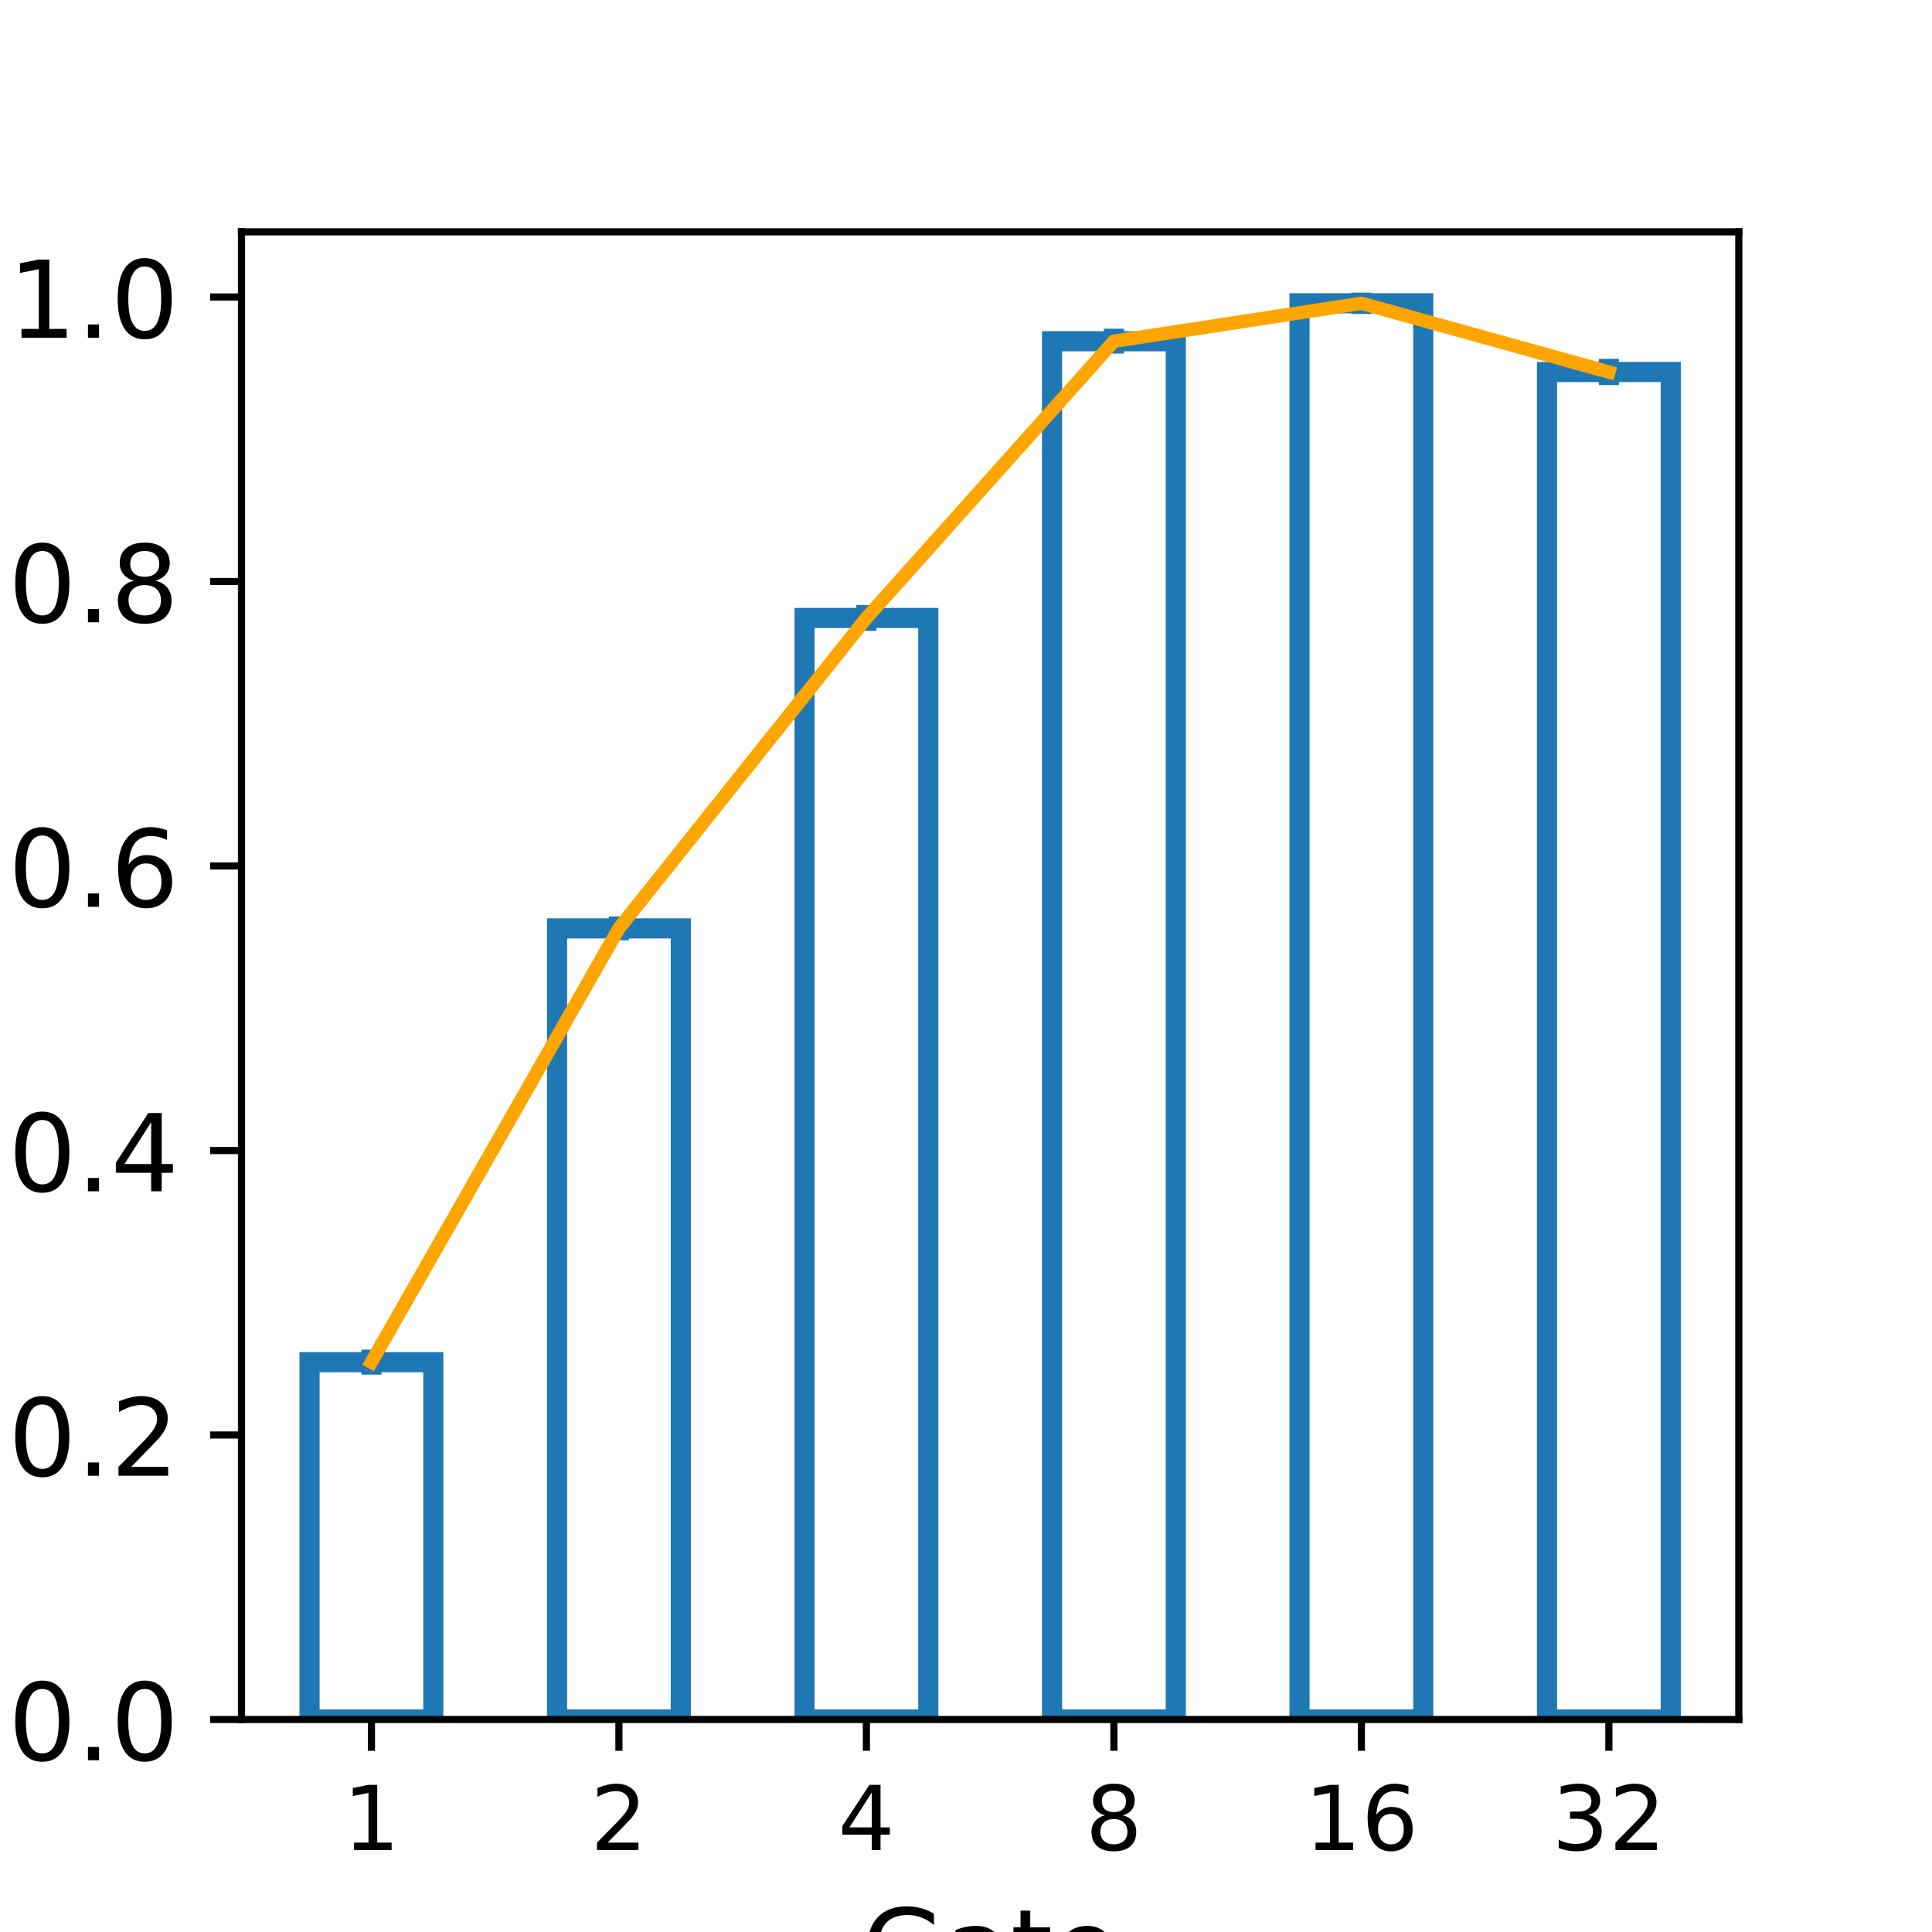
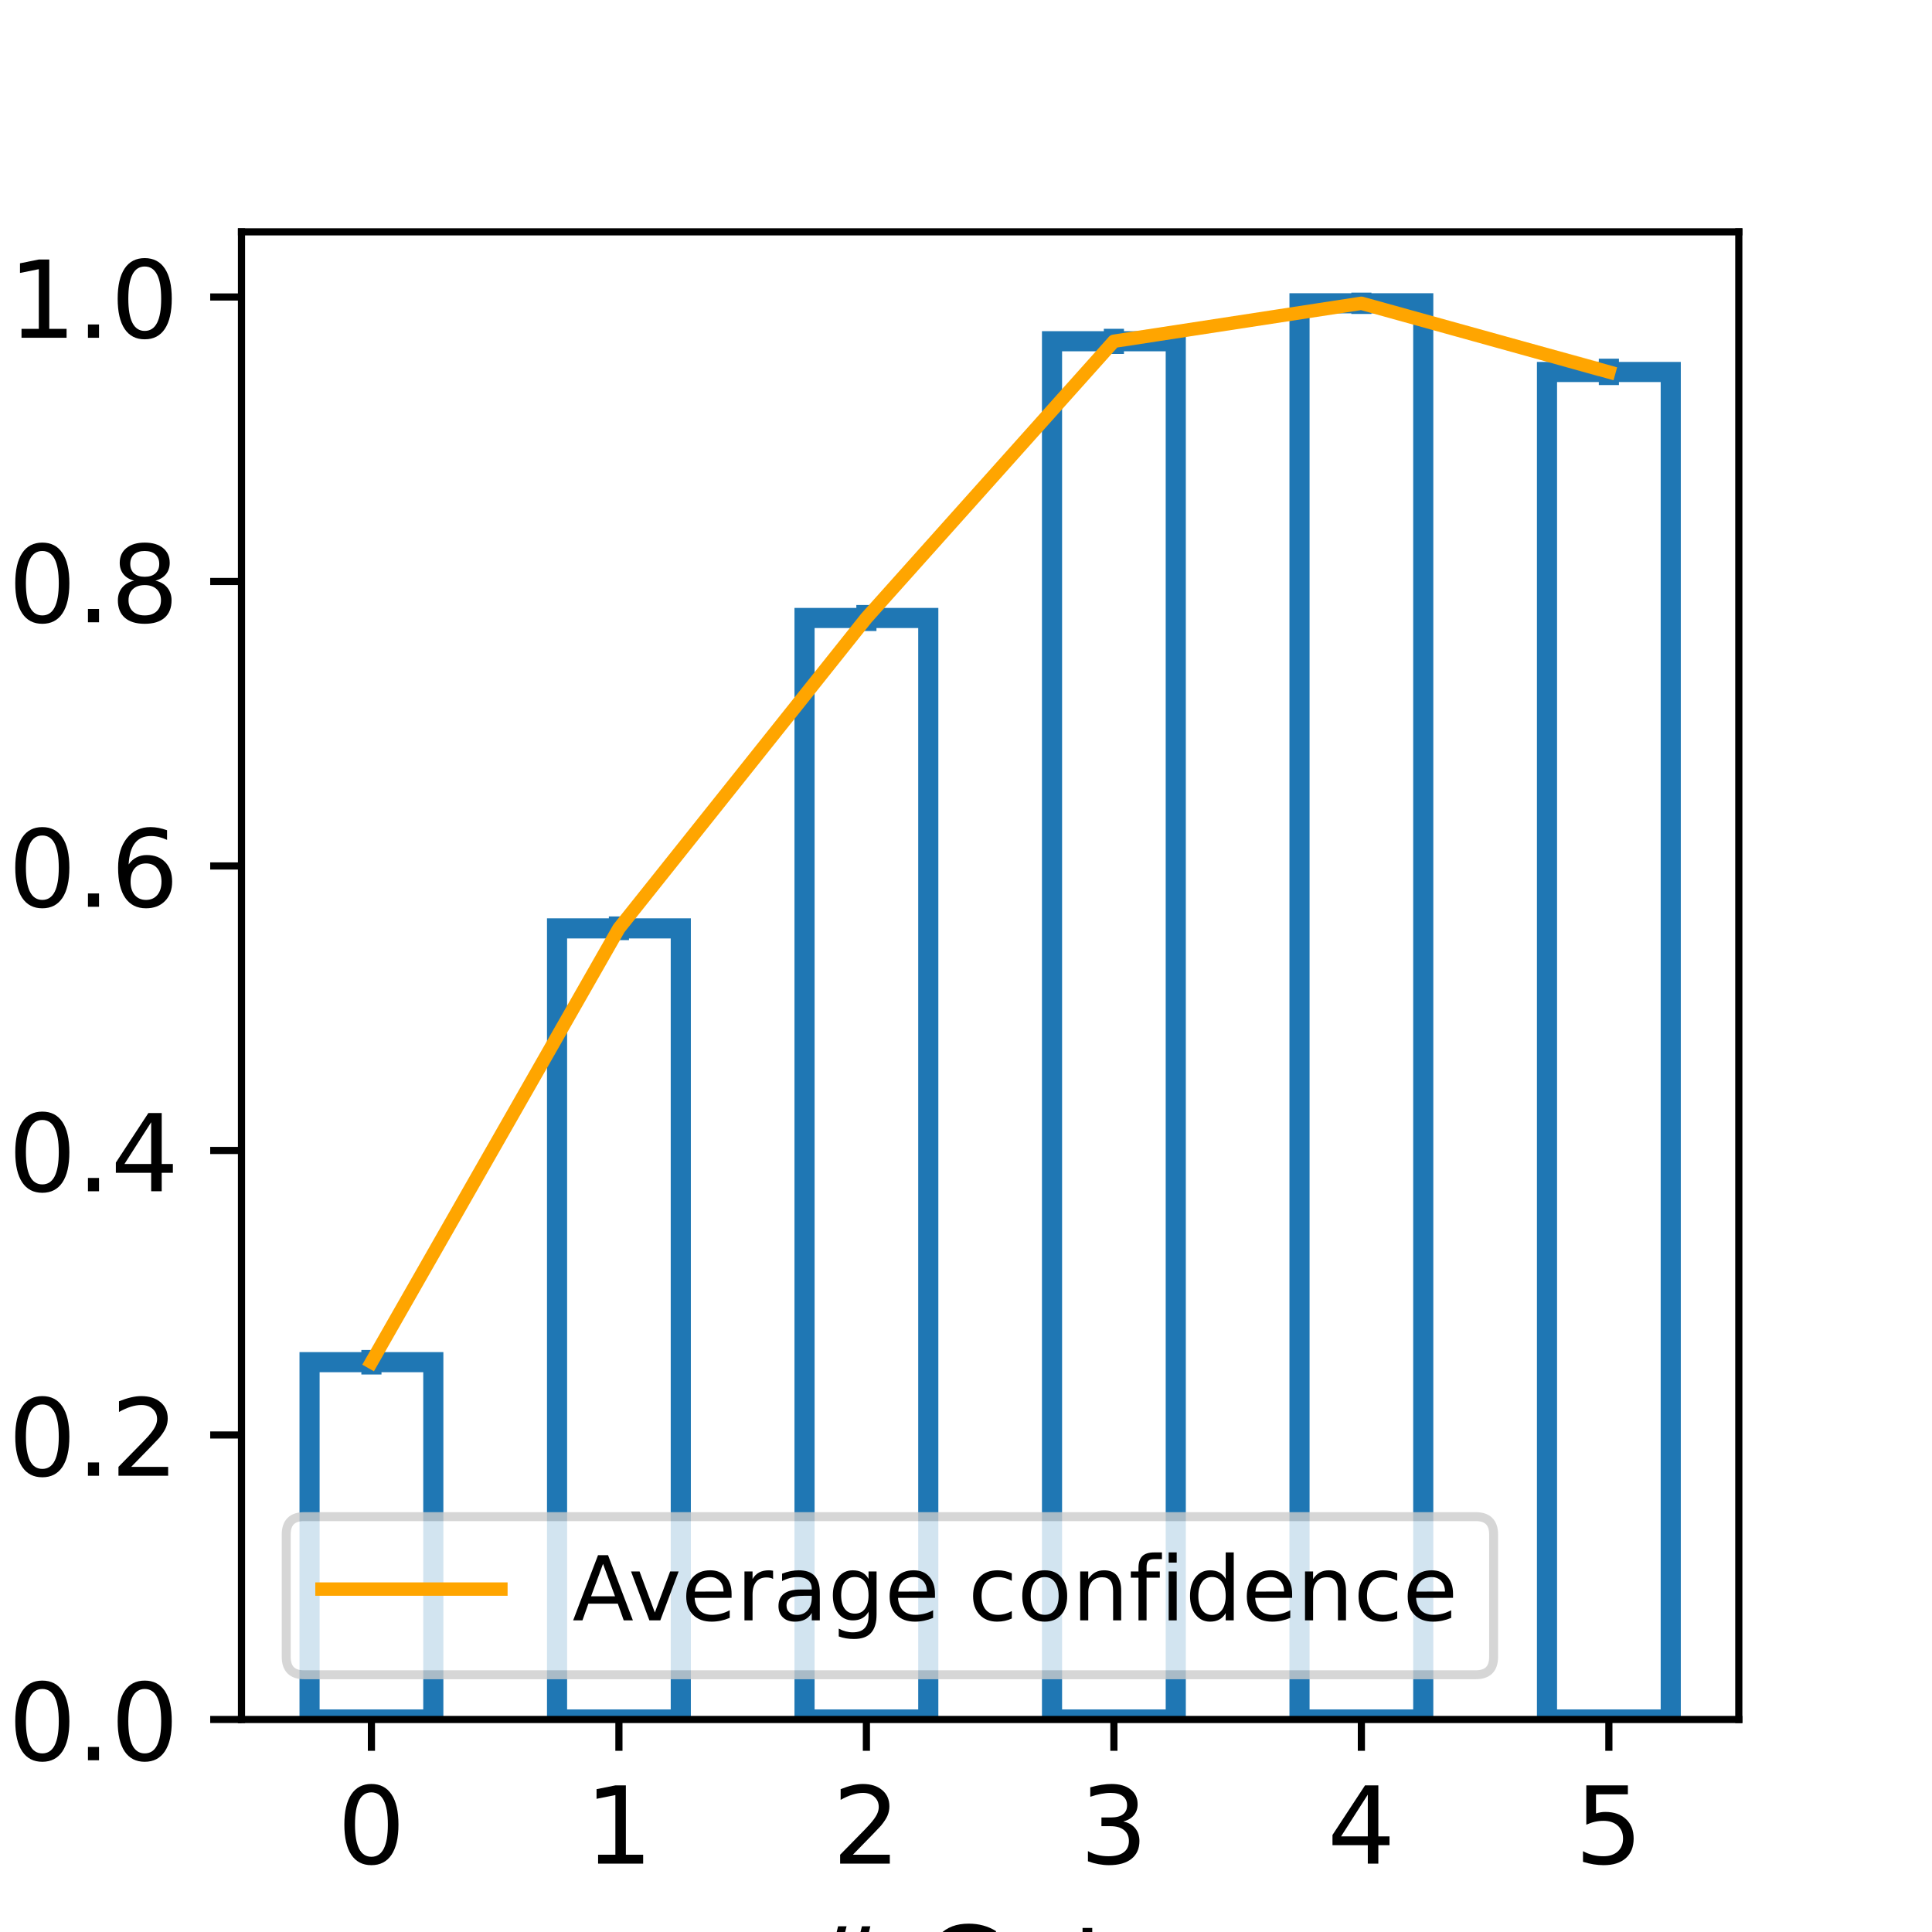
<svg xmlns="http://www.w3.org/2000/svg" xmlns:xlink="http://www.w3.org/1999/xlink" width="216pt" height="216pt" viewBox="0 0 216 216" version="1.1">
  <defs>
    <style type="text/css">*{stroke-linejoin: round; stroke-linecap: butt}</style>
  </defs>
  <g id="figure_1">
    <g id="patch_1">
      <path d="M 0 216  L 216 216  L 216 0  L 0 0  z " style="fill: #ffffff" />
    </g>
    <g id="axes_1">
      <g id="patch_2">
        <path d="M 27 192.24  L 194.4 192.24  L 194.4 25.92  L 27 25.92  z " style="fill: #ffffff" />
      </g>
      <g id="patch_3">
-         <path d="M 34.609 192.24  L 48.444 192.24  L 48.444 152.291  L 34.609 152.291  L 34.609 192.24  z " clip-path="url(#pa1ee50c503)" style="fill: none; stroke: #1f77b4; stroke-width: 2.25; stroke-linejoin: miter" />
+         <path d="M 34.609 192.24  L 48.444 192.24  L 48.444 152.291  L 34.609 152.291  L 34.609 192.24  z " clip-path="url(#pe22e5271e8)" style="fill: none; stroke: #1f77b4; stroke-width: 2.25; stroke-linejoin: miter" />
      </g>
      <g id="patch_4">
-         <path d="M 62.279 192.24  L 76.113 192.24  L 76.113 103.795  L 62.279 103.795  L 62.279 192.24  z " clip-path="url(#pa1ee50c503)" style="fill: none; stroke: #1f77b4; stroke-width: 2.25; stroke-linejoin: miter" />
+         <path d="M 62.279 192.24  L 76.113 192.24  L 76.113 103.795  L 62.279 103.795  L 62.279 192.24  z " clip-path="url(#pe22e5271e8)" style="fill: none; stroke: #1f77b4; stroke-width: 2.25; stroke-linejoin: miter" />
      </g>
      <g id="patch_5">
-         <path d="M 89.948 192.24  L 103.783 192.24  L 103.783 69.092  L 89.948 69.092  L 89.948 192.24  z " clip-path="url(#pa1ee50c503)" style="fill: none; stroke: #1f77b4; stroke-width: 2.25; stroke-linejoin: miter" />
+         <path d="M 89.948 192.24  L 103.783 192.24  L 103.783 69.091  L 89.948 69.091  L 89.948 192.24  z " clip-path="url(#pe22e5271e8)" style="fill: none; stroke: #1f77b4; stroke-width: 2.25; stroke-linejoin: miter" />
      </g>
      <g id="patch_6">
-         <path d="M 117.617 192.24  L 131.452 192.24  L 131.452 38.152  L 117.617 38.152  L 117.617 192.24  z " clip-path="url(#pa1ee50c503)" style="fill: none; stroke: #1f77b4; stroke-width: 2.25; stroke-linejoin: miter" />
+         <path d="M 117.617 192.24  L 131.452 192.24  L 131.452 38.151  L 117.617 38.151  L 117.617 192.24  z " clip-path="url(#pe22e5271e8)" style="fill: none; stroke: #1f77b4; stroke-width: 2.25; stroke-linejoin: miter" />
      </g>
      <g id="patch_7">
-         <path d="M 145.287 192.24  L 159.121 192.24  L 159.121 33.909  L 145.287 33.909  L 145.287 192.24  z " clip-path="url(#pa1ee50c503)" style="fill: none; stroke: #1f77b4; stroke-width: 2.25; stroke-linejoin: miter" />
+         <path d="M 145.287 192.24  L 159.121 192.24  L 159.121 33.908  L 145.287 33.908  L 145.287 192.24  z " clip-path="url(#pe22e5271e8)" style="fill: none; stroke: #1f77b4; stroke-width: 2.25; stroke-linejoin: miter" />
      </g>
      <g id="patch_8">
-         <path d="M 172.956 192.24  L 186.791 192.24  L 186.791 41.59  L 172.956 41.59  L 172.956 192.24  z " clip-path="url(#pa1ee50c503)" style="fill: none; stroke: #1f77b4; stroke-width: 2.25; stroke-linejoin: miter" />
+         <path d="M 172.956 192.24  L 186.791 192.24  L 186.791 41.589  L 172.956 41.589  L 172.956 192.24  z " clip-path="url(#pe22e5271e8)" style="fill: none; stroke: #1f77b4; stroke-width: 2.25; stroke-linejoin: miter" />
      </g>
      <g id="PolyCollection_1">
        <defs>
-           <path id="m1a50258323" d="M 41.526 -63.964  L 41.526 -63.434  L 69.196 -112.013  L 96.865 -146.595  L 124.535 -177.588  L 152.204 -182.023  L 179.874 -174.026  L 179.874 -174.712  L 179.874 -174.712  L 152.204 -182.155  L 124.535 -178.115  L 96.865 -147.239  L 69.196 -112.422  L 41.526 -63.964  z " style="stroke: #ffa500; stroke-opacity: 0.2" />
+           <path id="m80a1a5c97e" d="M 41.526 -63.977  L 41.526 -63.473  L 69.196 -112  L 96.865 -146.598  L 124.535 -177.554  L 152.204 -182.017  L 179.874 -174.094  L 179.874 -174.747  L 179.874 -174.747  L 152.204 -182.16  L 124.535 -178.116  L 96.865 -147.219  L 69.196 -112.411  L 41.526 -63.977  z " style="stroke: #ffa500; stroke-opacity: 0.2" />
        </defs>
-         <g clip-path="url(#pa1ee50c503)">
-           <use xlink:href="#m1a50258323" x="0" y="216" style="fill: #ffa500; fill-opacity: 0.2; stroke: #ffa500; stroke-opacity: 0.2" />
+         <g clip-path="url(#pe22e5271e8)">
+           <use xlink:href="#m80a1a5c97e" x="0" y="216" style="fill: #ffa500; fill-opacity: 0.2; stroke: #ffa500; stroke-opacity: 0.2" />
        </g>
      </g>
      <g id="matplotlib.axis_1">
        <g id="xtick_1">
          <g id="line2d_1">
            <defs>
-               <path id="m641d80f99e" d="M 0 0  L 0 3.5  " style="stroke: #000000; stroke-width: 0.8" />
-             </defs>
-             <g>
-               <use xlink:href="#m641d80f99e" x="41.526" y="192.24" style="stroke: #000000; stroke-width: 0.8" />
+               <path id="ma25862f3e6" d="M 0 0  L 0 3.5  " style="stroke: #000000; stroke-width: 0.8" />
+             </defs>
+             <g>
+               <use xlink:href="#ma25862f3e6" x="41.526" y="192.24" style="stroke: #000000; stroke-width: 0.8" />
            </g>
          </g>
          <g id="text_1">
-             <g transform="translate(38.3452 206.8384) scale(0.1 -0.1)">
-               <defs>
-                 <path id="DejaVuSans-31" d="M 794 531  L 1825 531  L 1825 4091  L 703 3866  L 703 4441  L 1819 4666  L 2450 4666  L 2450 531  L 3481 531  L 3481 0  L 794 0  L 794 531  z " transform="scale(0.015625)" />
-               </defs>
-               <use xlink:href="#DejaVuSans-31" />
+             <g transform="translate(37.70895 208.3581) scale(0.12 -0.12)">
+               <defs>
+                 <path id="DejaVuSans-30" d="M 2034 4250  Q 1547 4250 1301 3770  Q 1056 3291 1056 2328  Q 1056 1369 1301 889  Q 1547 409 2034 409  Q 2525 409 2770 889  Q 3016 1369 3016 2328  Q 3016 3291 2770 3770  Q 2525 4250 2034 4250  z M 2034 4750  Q 2819 4750 3233 4129  Q 3647 3509 3647 2328  Q 3647 1150 3233 529  Q 2819 -91 2034 -91  Q 1250 -91 836 529  Q 422 1150 422 2328  Q 422 3509 836 4129  Q 1250 4750 2034 4750  z " transform="scale(0.015625)" />
+               </defs>
+               <use xlink:href="#DejaVuSans-30" />
            </g>
          </g>
        </g>
        <g id="xtick_2">
          <g id="line2d_2">
            <g>
-               <use xlink:href="#m641d80f99e" x="69.196" y="192.24" style="stroke: #000000; stroke-width: 0.8" />
+               <use xlink:href="#ma25862f3e6" x="69.196" y="192.24" style="stroke: #000000; stroke-width: 0.8" />
            </g>
          </g>
          <g id="text_2">
-             <g transform="translate(66.01462 206.8384) scale(0.1 -0.1)">
-               <defs>
-                 <path id="DejaVuSans-32" d="M 1228 531  L 3431 531  L 3431 0  L 469 0  L 469 531  Q 828 903 1448 1529  Q 2069 2156 2228 2338  Q 2531 2678 2651 2914  Q 2772 3150 2772 3378  Q 2772 3750 2511 3984  Q 2250 4219 1831 4219  Q 1534 4219 1204 4116  Q 875 4013 500 3803  L 500 4441  Q 881 4594 1212 4672  Q 1544 4750 1819 4750  Q 2544 4750 2975 4387  Q 3406 4025 3406 3419  Q 3406 3131 3298 2873  Q 3191 2616 2906 2266  Q 2828 2175 2409 1742  Q 1991 1309 1228 531  z " transform="scale(0.015625)" />
-               </defs>
-               <use xlink:href="#DejaVuSans-32" />
+             <g transform="translate(65.37837 208.3581) scale(0.12 -0.12)">
+               <defs>
+                 <path id="DejaVuSans-31" d="M 794 531  L 1825 531  L 1825 4091  L 703 3866  L 703 4441  L 1819 4666  L 2450 4666  L 2450 531  L 3481 531  L 3481 0  L 794 0  L 794 531  z " transform="scale(0.015625)" />
+               </defs>
+               <use xlink:href="#DejaVuSans-31" />
            </g>
          </g>
        </g>
        <g id="xtick_3">
          <g id="line2d_3">
            <g>
-               <use xlink:href="#m641d80f99e" x="96.865" y="192.24" style="stroke: #000000; stroke-width: 0.8" />
+               <use xlink:href="#ma25862f3e6" x="96.865" y="192.24" style="stroke: #000000; stroke-width: 0.8" />
            </g>
          </g>
          <g id="text_3">
-             <g transform="translate(93.68404 206.8384) scale(0.1 -0.1)">
-               <defs>
-                 <path id="DejaVuSans-34" d="M 2419 4116  L 825 1625  L 2419 1625  L 2419 4116  z M 2253 4666  L 3047 4666  L 3047 1625  L 3713 1625  L 3713 1100  L 3047 1100  L 3047 0  L 2419 0  L 2419 1100  L 313 1100  L 313 1709  L 2253 4666  z " transform="scale(0.015625)" />
-               </defs>
-               <use xlink:href="#DejaVuSans-34" />
+             <g transform="translate(93.04779 208.3581) scale(0.12 -0.12)">
+               <defs>
+                 <path id="DejaVuSans-32" d="M 1228 531  L 3431 531  L 3431 0  L 469 0  L 469 531  Q 828 903 1448 1529  Q 2069 2156 2228 2338  Q 2531 2678 2651 2914  Q 2772 3150 2772 3378  Q 2772 3750 2511 3984  Q 2250 4219 1831 4219  Q 1534 4219 1204 4116  Q 875 4013 500 3803  L 500 4441  Q 881 4594 1212 4672  Q 1544 4750 1819 4750  Q 2544 4750 2975 4387  Q 3406 4025 3406 3419  Q 3406 3131 3298 2873  Q 3191 2616 2906 2266  Q 2828 2175 2409 1742  Q 1991 1309 1228 531  z " transform="scale(0.015625)" />
+               </defs>
+               <use xlink:href="#DejaVuSans-32" />
            </g>
          </g>
        </g>
        <g id="xtick_4">
          <g id="line2d_4">
            <g>
-               <use xlink:href="#m641d80f99e" x="124.535" y="192.24" style="stroke: #000000; stroke-width: 0.8" />
+               <use xlink:href="#ma25862f3e6" x="124.535" y="192.24" style="stroke: #000000; stroke-width: 0.8" />
            </g>
          </g>
          <g id="text_4">
-             <g transform="translate(121.3535 206.8384) scale(0.1 -0.1)">
-               <defs>
-                 <path id="DejaVuSans-38" d="M 2034 2216  Q 1584 2216 1326 1975  Q 1069 1734 1069 1313  Q 1069 891 1326 650  Q 1584 409 2034 409  Q 2484 409 2743 651  Q 3003 894 3003 1313  Q 3003 1734 2745 1975  Q 2488 2216 2034 2216  z M 1403 2484  Q 997 2584 770 2862  Q 544 3141 544 3541  Q 544 4100 942 4425  Q 1341 4750 2034 4750  Q 2731 4750 3128 4425  Q 3525 4100 3525 3541  Q 3525 3141 3298 2862  Q 3072 2584 2669 2484  Q 3125 2378 3379 2068  Q 3634 1759 3634 1313  Q 3634 634 3220 271  Q 2806 -91 2034 -91  Q 1263 -91 848 271  Q 434 634 434 1313  Q 434 1759 690 2068  Q 947 2378 1403 2484  z M 1172 3481  Q 1172 3119 1398 2916  Q 1625 2713 2034 2713  Q 2441 2713 2670 2916  Q 2900 3119 2900 3481  Q 2900 3844 2670 4047  Q 2441 4250 2034 4250  Q 1625 4250 1398 4047  Q 1172 3844 1172 3481  z " transform="scale(0.015625)" />
-               </defs>
-               <use xlink:href="#DejaVuSans-38" />
+             <g transform="translate(120.7172 208.3581) scale(0.12 -0.12)">
+               <defs>
+                 <path id="DejaVuSans-33" d="M 2597 2516  Q 3050 2419 3304 2112  Q 3559 1806 3559 1356  Q 3559 666 3084 287  Q 2609 -91 1734 -91  Q 1441 -91 1130 -33  Q 819 25 488 141  L 488 750  Q 750 597 1062 519  Q 1375 441 1716 441  Q 2309 441 2620 675  Q 2931 909 2931 1356  Q 2931 1769 2642 2001  Q 2353 2234 1838 2234  L 1294 2234  L 1294 2753  L 1863 2753  Q 2328 2753 2575 2939  Q 2822 3125 2822 3475  Q 2822 3834 2567 4026  Q 2313 4219 1838 4219  Q 1578 4219 1281 4162  Q 984 4106 628 3988  L 628 4550  Q 988 4650 1302 4700  Q 1616 4750 1894 4750  Q 2613 4750 3031 4423  Q 3450 4097 3450 3541  Q 3450 3153 3228 2886  Q 3006 2619 2597 2516  z " transform="scale(0.015625)" />
+               </defs>
+               <use xlink:href="#DejaVuSans-33" />
            </g>
          </g>
        </g>
        <g id="xtick_5">
          <g id="line2d_5">
            <g>
-               <use xlink:href="#m641d80f99e" x="152.204" y="192.24" style="stroke: #000000; stroke-width: 0.8" />
+               <use xlink:href="#ma25862f3e6" x="152.204" y="192.24" style="stroke: #000000; stroke-width: 0.8" />
            </g>
          </g>
          <g id="text_5">
-             <g transform="translate(145.8416 206.8384) scale(0.1 -0.1)">
-               <defs>
-                 <path id="DejaVuSans-36" d="M 2113 2584  Q 1688 2584 1439 2293  Q 1191 2003 1191 1497  Q 1191 994 1439 701  Q 1688 409 2113 409  Q 2538 409 2786 701  Q 3034 994 3034 1497  Q 3034 2003 2786 2293  Q 2538 2584 2113 2584  z M 3366 4563  L 3366 3988  Q 3128 4100 2886 4159  Q 2644 4219 2406 4219  Q 1781 4219 1451 3797  Q 1122 3375 1075 2522  Q 1259 2794 1537 2939  Q 1816 3084 2150 3084  Q 2853 3084 3261 2657  Q 3669 2231 3669 1497  Q 3669 778 3244 343  Q 2819 -91 2113 -91  Q 1303 -91 875 529  Q 447 1150 447 2328  Q 447 3434 972 4092  Q 1497 4750 2381 4750  Q 2619 4750 2861 4703  Q 3103 4656 3366 4563  z " transform="scale(0.015625)" />
-               </defs>
-               <use xlink:href="#DejaVuSans-31" />
-               <use xlink:href="#DejaVuSans-36" x="63.623" />
+             <g transform="translate(148.3866 208.3581) scale(0.12 -0.12)">
+               <defs>
+                 <path id="DejaVuSans-34" d="M 2419 4116  L 825 1625  L 2419 1625  L 2419 4116  z M 2253 4666  L 3047 4666  L 3047 1625  L 3713 1625  L 3713 1100  L 3047 1100  L 3047 0  L 2419 0  L 2419 1100  L 313 1100  L 313 1709  L 2253 4666  z " transform="scale(0.015625)" />
+               </defs>
+               <use xlink:href="#DejaVuSans-34" />
            </g>
          </g>
        </g>
        <g id="xtick_6">
          <g id="line2d_6">
            <g>
-               <use xlink:href="#m641d80f99e" x="179.874" y="192.24" style="stroke: #000000; stroke-width: 0.8" />
+               <use xlink:href="#ma25862f3e6" x="179.874" y="192.24" style="stroke: #000000; stroke-width: 0.8" />
            </g>
          </g>
          <g id="text_6">
-             <g transform="translate(173.5111 206.8384) scale(0.1 -0.1)">
-               <defs>
-                 <path id="DejaVuSans-33" d="M 2597 2516  Q 3050 2419 3304 2112  Q 3559 1806 3559 1356  Q 3559 666 3084 287  Q 2609 -91 1734 -91  Q 1441 -91 1130 -33  Q 819 25 488 141  L 488 750  Q 750 597 1062 519  Q 1375 441 1716 441  Q 2309 441 2620 675  Q 2931 909 2931 1356  Q 2931 1769 2642 2001  Q 2353 2234 1838 2234  L 1294 2234  L 1294 2753  L 1863 2753  Q 2328 2753 2575 2939  Q 2822 3125 2822 3475  Q 2822 3834 2567 4026  Q 2313 4219 1838 4219  Q 1578 4219 1281 4162  Q 984 4106 628 3988  L 628 4550  Q 988 4650 1302 4700  Q 1616 4750 1894 4750  Q 2613 4750 3031 4423  Q 3450 4097 3450 3541  Q 3450 3153 3228 2886  Q 3006 2619 2597 2516  z " transform="scale(0.015625)" />
-               </defs>
-               <use xlink:href="#DejaVuSans-33" />
-               <use xlink:href="#DejaVuSans-32" x="63.623" />
+             <g transform="translate(176.0561 208.3581) scale(0.12 -0.12)">
+               <defs>
+                 <path id="DejaVuSans-35" d="M 691 4666  L 3169 4666  L 3169 4134  L 1269 4134  L 1269 2991  Q 1406 3038 1543 3061  Q 1681 3084 1819 3084  Q 2600 3084 3056 2656  Q 3513 2228 3513 1497  Q 3513 744 3044 326  Q 2575 -91 1722 -91  Q 1428 -91 1123 -41  Q 819 9 494 109  L 494 744  Q 775 591 1075 516  Q 1375 441 1709 441  Q 2250 441 2565 725  Q 2881 1009 2881 1497  Q 2881 1984 2565 2268  Q 2250 2553 1709 2553  Q 1456 2553 1204 2497  Q 953 2441 691 2322  L 691 4666  z " transform="scale(0.015625)" />
+               </defs>
+               <use xlink:href="#DejaVuSans-35" />
            </g>
          </g>
        </g>
        <g id="text_7">
-           <g transform="translate(96.33 222.0362) scale(0.12 -0.12)">
-             <defs>
+           <g transform="translate(89.39531 223.9719) scale(0.12 -0.12)">
+             <defs>
+               <path id="DejaVuSans-23" d="M 3272 2816  L 2363 2816  L 2100 1772  L 3016 1772  L 3272 2816  z M 2803 4594  L 2478 3297  L 3391 3297  L 3719 4594  L 4219 4594  L 3897 3297  L 4872 3297  L 4872 2816  L 3775 2816  L 3519 1772  L 4513 1772  L 4513 1294  L 3397 1294  L 3072 0  L 2572 0  L 2894 1294  L 1978 1294  L 1656 0  L 1153 0  L 1478 1294  L 494 1294  L 494 1772  L 1594 1772  L 1856 2816  L 850 2816  L 850 3297  L 1978 3297  L 2297 4594  L 2803 4594  z " transform="scale(0.015625)" />
+               <path id="DejaVuSans-20" transform="scale(0.015625)" />
              <path id="DejaVuSans-47" d="M 3809 666  L 3809 1919  L 2778 1919  L 2778 2438  L 4434 2438  L 4434 434  Q 4069 175 3628 42  Q 3188 -91 2688 -91  Q 1594 -91 976 548  Q 359 1188 359 2328  Q 359 3472 976 4111  Q 1594 4750 2688 4750  Q 3144 4750 3555 4637  Q 3966 4525 4313 4306  L 4313 3634  Q 3963 3931 3569 4081  Q 3175 4231 2741 4231  Q 1884 4231 1454 3753  Q 1025 3275 1025 2328  Q 1025 1384 1454 906  Q 1884 428 2741 428  Q 3075 428 3337 486  Q 3600 544 3809 666  z " transform="scale(0.015625)" />
              <path id="DejaVuSans-61" d="M 2194 1759  Q 1497 1759 1228 1600  Q 959 1441 959 1056  Q 959 750 1161 570  Q 1363 391 1709 391  Q 2188 391 2477 730  Q 2766 1069 2766 1631  L 2766 1759  L 2194 1759  z M 3341 1997  L 3341 0  L 2766 0  L 2766 531  Q 2569 213 2275 61  Q 1981 -91 1556 -91  Q 1019 -91 701 211  Q 384 513 384 1019  Q 384 1609 779 1909  Q 1175 2209 1959 2209  L 2766 2209  L 2766 2266  Q 2766 2663 2505 2880  Q 2244 3097 1772 3097  Q 1472 3097 1187 3025  Q 903 2953 641 2809  L 641 3341  Q 956 3463 1253 3523  Q 1550 3584 1831 3584  Q 2591 3584 2966 3190  Q 3341 2797 3341 1997  z " transform="scale(0.015625)" />
              <path id="DejaVuSans-74" d="M 1172 4494  L 1172 3500  L 2356 3500  L 2356 3053  L 1172 3053  L 1172 1153  Q 1172 725 1289 603  Q 1406 481 1766 481  L 2356 481  L 2356 0  L 1766 0  Q 1100 0 847 248  Q 594 497 594 1153  L 594 3053  L 172 3053  L 172 3500  L 594 3500  L 594 4494  L 1172 4494  z " transform="scale(0.015625)" />
              <path id="DejaVuSans-65" d="M 3597 1894  L 3597 1613  L 953 1613  Q 991 1019 1311 708  Q 1631 397 2203 397  Q 2534 397 2845 478  Q 3156 559 3463 722  L 3463 178  Q 3153 47 2828 -22  Q 2503 -91 2169 -91  Q 1331 -91 842 396  Q 353 884 353 1716  Q 353 2575 817 3079  Q 1281 3584 2069 3584  Q 2775 3584 3186 3129  Q 3597 2675 3597 1894  z M 3022 2063  Q 3016 2534 2758 2815  Q 2500 3097 2075 3097  Q 1594 3097 1305 2825  Q 1016 2553 972 2059  L 3022 2063  z " transform="scale(0.015625)" />
            </defs>
-             <use xlink:href="#DejaVuSans-47" />
-             <use xlink:href="#DejaVuSans-61" x="77.49" />
-             <use xlink:href="#DejaVuSans-74" x="138.77" />
-             <use xlink:href="#DejaVuSans-65" x="177.979" />
+             <use xlink:href="#DejaVuSans-23" />
+             <use xlink:href="#DejaVuSans-20" x="83.789" />
+             <use xlink:href="#DejaVuSans-47" x="115.576" />
+             <use xlink:href="#DejaVuSans-61" x="193.066" />
+             <use xlink:href="#DejaVuSans-74" x="254.346" />
+             <use xlink:href="#DejaVuSans-65" x="293.555" />
          </g>
        </g>
      </g>
      <g id="matplotlib.axis_2">
        <g id="ytick_1">
          <g id="line2d_7">
            <defs>
-               <path id="me63f476cce" d="M 0 0  L -3.5 0  " style="stroke: #000000; stroke-width: 0.8" />
-             </defs>
-             <g>
-               <use xlink:href="#me63f476cce" x="27" y="192.24" style="stroke: #000000; stroke-width: 0.8" />
+               <path id="m175771079b" d="M 0 0  L -3.5 0  " style="stroke: #000000; stroke-width: 0.8" />
+             </defs>
+             <g>
+               <use xlink:href="#m175771079b" x="27" y="192.24" style="stroke: #000000; stroke-width: 0.8" />
            </g>
          </g>
          <g id="text_8">
            <g transform="translate(0.91625 196.7991) scale(0.12 -0.12)">
              <defs>
-                 <path id="DejaVuSans-30" d="M 2034 4250  Q 1547 4250 1301 3770  Q 1056 3291 1056 2328  Q 1056 1369 1301 889  Q 1547 409 2034 409  Q 2525 409 2770 889  Q 3016 1369 3016 2328  Q 3016 3291 2770 3770  Q 2525 4250 2034 4250  z M 2034 4750  Q 2819 4750 3233 4129  Q 3647 3509 3647 2328  Q 3647 1150 3233 529  Q 2819 -91 2034 -91  Q 1250 -91 836 529  Q 422 1150 422 2328  Q 422 3509 836 4129  Q 1250 4750 2034 4750  z " transform="scale(0.015625)" />
                <path id="DejaVuSans-2e" d="M 684 794  L 1344 794  L 1344 0  L 684 0  L 684 794  z " transform="scale(0.015625)" />
              </defs>
              <use xlink:href="#DejaVuSans-30" />
              <use xlink:href="#DejaVuSans-2e" x="63.623" />
              <use xlink:href="#DejaVuSans-30" x="95.41" />
            </g>
          </g>
        </g>
        <g id="ytick_2">
          <g id="line2d_8">
            <g>
-               <use xlink:href="#me63f476cce" x="27" y="160.433" style="stroke: #000000; stroke-width: 0.8" />
+               <use xlink:href="#m175771079b" x="27" y="160.433" style="stroke: #000000; stroke-width: 0.8" />
            </g>
          </g>
          <g id="text_9">
-             <g transform="translate(0.91625 164.9923) scale(0.12 -0.12)">
+             <g transform="translate(0.91625 164.9921) scale(0.12 -0.12)">
              <use xlink:href="#DejaVuSans-30" />
              <use xlink:href="#DejaVuSans-2e" x="63.623" />
              <use xlink:href="#DejaVuSans-32" x="95.41" />
            </g>
          </g>
        </g>
        <g id="ytick_3">
          <g id="line2d_9">
            <g>
-               <use xlink:href="#me63f476cce" x="27" y="128.627" style="stroke: #000000; stroke-width: 0.8" />
+               <use xlink:href="#m175771079b" x="27" y="128.626" style="stroke: #000000; stroke-width: 0.8" />
            </g>
          </g>
          <g id="text_10">
-             <g transform="translate(0.91625 133.1856) scale(0.12 -0.12)">
+             <g transform="translate(0.91625 133.1852) scale(0.12 -0.12)">
              <use xlink:href="#DejaVuSans-30" />
              <use xlink:href="#DejaVuSans-2e" x="63.623" />
              <use xlink:href="#DejaVuSans-34" x="95.41" />
            </g>
          </g>
        </g>
        <g id="ytick_4">
          <g id="line2d_10">
            <g>
-               <use xlink:href="#me63f476cce" x="27" y="96.82" style="stroke: #000000; stroke-width: 0.8" />
+               <use xlink:href="#m175771079b" x="27" y="96.819" style="stroke: #000000; stroke-width: 0.8" />
            </g>
          </g>
          <g id="text_11">
-             <g transform="translate(0.91625 101.3788) scale(0.12 -0.12)">
+             <g transform="translate(0.91625 101.3782) scale(0.12 -0.12)">
+               <defs>
+                 <path id="DejaVuSans-36" d="M 2113 2584  Q 1688 2584 1439 2293  Q 1191 2003 1191 1497  Q 1191 994 1439 701  Q 1688 409 2113 409  Q 2538 409 2786 701  Q 3034 994 3034 1497  Q 3034 2003 2786 2293  Q 2538 2584 2113 2584  z M 3366 4563  L 3366 3988  Q 3128 4100 2886 4159  Q 2644 4219 2406 4219  Q 1781 4219 1451 3797  Q 1122 3375 1075 2522  Q 1259 2794 1537 2939  Q 1816 3084 2150 3084  Q 2853 3084 3261 2657  Q 3669 2231 3669 1497  Q 3669 778 3244 343  Q 2819 -91 2113 -91  Q 1303 -91 875 529  Q 447 1150 447 2328  Q 447 3434 972 4092  Q 1497 4750 2381 4750  Q 2619 4750 2861 4703  Q 3103 4656 3366 4563  z " transform="scale(0.015625)" />
+               </defs>
              <use xlink:href="#DejaVuSans-30" />
              <use xlink:href="#DejaVuSans-2e" x="63.623" />
              <use xlink:href="#DejaVuSans-36" x="95.41" />
            </g>
          </g>
        </g>
        <g id="ytick_5">
          <g id="line2d_11">
            <g>
-               <use xlink:href="#me63f476cce" x="27" y="65.013" style="stroke: #000000; stroke-width: 0.8" />
+               <use xlink:href="#m175771079b" x="27" y="65.012" style="stroke: #000000; stroke-width: 0.8" />
            </g>
          </g>
          <g id="text_12">
-             <g transform="translate(0.91625 69.57209) scale(0.12 -0.12)">
+             <g transform="translate(0.91625 69.57126) scale(0.12 -0.12)">
+               <defs>
+                 <path id="DejaVuSans-38" d="M 2034 2216  Q 1584 2216 1326 1975  Q 1069 1734 1069 1313  Q 1069 891 1326 650  Q 1584 409 2034 409  Q 2484 409 2743 651  Q 3003 894 3003 1313  Q 3003 1734 2745 1975  Q 2488 2216 2034 2216  z M 1403 2484  Q 997 2584 770 2862  Q 544 3141 544 3541  Q 544 4100 942 4425  Q 1341 4750 2034 4750  Q 2731 4750 3128 4425  Q 3525 4100 3525 3541  Q 3525 3141 3298 2862  Q 3072 2584 2669 2484  Q 3125 2378 3379 2068  Q 3634 1759 3634 1313  Q 3634 634 3220 271  Q 2806 -91 2034 -91  Q 1263 -91 848 271  Q 434 634 434 1313  Q 434 1759 690 2068  Q 947 2378 1403 2484  z M 1172 3481  Q 1172 3119 1398 2916  Q 1625 2713 2034 2713  Q 2441 2713 2670 2916  Q 2900 3119 2900 3481  Q 2900 3844 2670 4047  Q 2441 4250 2034 4250  Q 1625 4250 1398 4047  Q 1172 3844 1172 3481  z " transform="scale(0.015625)" />
+               </defs>
              <use xlink:href="#DejaVuSans-30" />
              <use xlink:href="#DejaVuSans-2e" x="63.623" />
              <use xlink:href="#DejaVuSans-38" x="95.41" />
            </g>
          </g>
        </g>
        <g id="ytick_6">
          <g id="line2d_12">
            <g>
-               <use xlink:href="#me63f476cce" x="27" y="33.206" style="stroke: #000000; stroke-width: 0.8" />
+               <use xlink:href="#m175771079b" x="27" y="33.205" style="stroke: #000000; stroke-width: 0.8" />
            </g>
          </g>
          <g id="text_13">
-             <g transform="translate(0.91625 37.76535) scale(0.12 -0.12)">
+             <g transform="translate(0.91625 37.7643) scale(0.12 -0.12)">
              <use xlink:href="#DejaVuSans-31" />
              <use xlink:href="#DejaVuSans-2e" x="63.623" />
              <use xlink:href="#DejaVuSans-30" x="95.41" />
            </g>
          </g>
        </g>
        <g id="text_14">
          <g transform="translate(-5.579375 142.8169) rotate(-90) scale(0.12 -0.12)">
            <defs>
              <path id="DejaVuSans-43" d="M 4122 4306  L 4122 3641  Q 3803 3938 3442 4084  Q 3081 4231 2675 4231  Q 1875 4231 1450 3742  Q 1025 3253 1025 2328  Q 1025 1406 1450 917  Q 1875 428 2675 428  Q 3081 428 3442 575  Q 3803 722 4122 1019  L 4122 359  Q 3791 134 3420 21  Q 3050 -91 2638 -91  Q 1578 -91 968 557  Q 359 1206 359 2328  Q 359 3453 968 4101  Q 1578 4750 2638 4750  Q 3056 4750 3426 4639  Q 3797 4528 4122 4306  z " transform="scale(0.015625)" />
              <path id="DejaVuSans-6f" d="M 1959 3097  Q 1497 3097 1228 2736  Q 959 2375 959 1747  Q 959 1119 1226 758  Q 1494 397 1959 397  Q 2419 397 2687 759  Q 2956 1122 2956 1747  Q 2956 2369 2687 2733  Q 2419 3097 1959 3097  z M 1959 3584  Q 2709 3584 3137 3096  Q 3566 2609 3566 1747  Q 3566 888 3137 398  Q 2709 -91 1959 -91  Q 1206 -91 779 398  Q 353 888 353 1747  Q 353 2609 779 3096  Q 1206 3584 1959 3584  z " transform="scale(0.015625)" />
              <path id="DejaVuSans-6e" d="M 3513 2113  L 3513 0  L 2938 0  L 2938 2094  Q 2938 2591 2744 2837  Q 2550 3084 2163 3084  Q 1697 3084 1428 2787  Q 1159 2491 1159 1978  L 1159 0  L 581 0  L 581 3500  L 1159 3500  L 1159 2956  Q 1366 3272 1645 3428  Q 1925 3584 2291 3584  Q 2894 3584 3203 3211  Q 3513 2838 3513 2113  z " transform="scale(0.015625)" />
              <path id="DejaVuSans-66" d="M 2375 4863  L 2375 4384  L 1825 4384  Q 1516 4384 1395 4259  Q 1275 4134 1275 3809  L 1275 3500  L 2222 3500  L 2222 3053  L 1275 3053  L 1275 0  L 697 0  L 697 3053  L 147 3053  L 147 3500  L 697 3500  L 697 3744  Q 697 4328 969 4595  Q 1241 4863 1831 4863  L 2375 4863  z " transform="scale(0.015625)" />
              <path id="DejaVuSans-69" d="M 603 3500  L 1178 3500  L 1178 0  L 603 0  L 603 3500  z M 603 4863  L 1178 4863  L 1178 4134  L 603 4134  L 603 4863  z " transform="scale(0.015625)" />
              <path id="DejaVuSans-64" d="M 2906 2969  L 2906 4863  L 3481 4863  L 3481 0  L 2906 0  L 2906 525  Q 2725 213 2448 61  Q 2172 -91 1784 -91  Q 1150 -91 751 415  Q 353 922 353 1747  Q 353 2572 751 3078  Q 1150 3584 1784 3584  Q 2172 3584 2448 3432  Q 2725 3281 2906 2969  z M 947 1747  Q 947 1113 1208 752  Q 1469 391 1925 391  Q 2381 391 2643 752  Q 2906 1113 2906 1747  Q 2906 2381 2643 2742  Q 2381 3103 1925 3103  Q 1469 3103 1208 2742  Q 947 2381 947 1747  z " transform="scale(0.015625)" />
              <path id="DejaVuSans-63" d="M 3122 3366  L 3122 2828  Q 2878 2963 2633 3030  Q 2388 3097 2138 3097  Q 1578 3097 1268 2742  Q 959 2388 959 1747  Q 959 1106 1268 751  Q 1578 397 2138 397  Q 2388 397 2633 464  Q 2878 531 3122 666  L 3122 134  Q 2881 22 2623 -34  Q 2366 -91 2075 -91  Q 1284 -91 818 406  Q 353 903 353 1747  Q 353 2603 823 3093  Q 1294 3584 2113 3584  Q 2378 3584 2631 3529  Q 2884 3475 3122 3366  z " transform="scale(0.015625)" />
            </defs>
            <use xlink:href="#DejaVuSans-43" />
            <use xlink:href="#DejaVuSans-6f" x="69.824" />
            <use xlink:href="#DejaVuSans-6e" x="131.006" />
            <use xlink:href="#DejaVuSans-66" x="194.385" />
            <use xlink:href="#DejaVuSans-69" x="229.59" />
            <use xlink:href="#DejaVuSans-64" x="257.373" />
            <use xlink:href="#DejaVuSans-65" x="320.85" />
            <use xlink:href="#DejaVuSans-6e" x="382.373" />
            <use xlink:href="#DejaVuSans-63" x="445.752" />
            <use xlink:href="#DejaVuSans-65" x="500.732" />
          </g>
        </g>
      </g>
      <g id="line2d_13">
-         <path d="M 41.526 152.557  L 41.526 152.018  " clip-path="url(#pa1ee50c503)" style="fill: none; stroke: #1f77b4; stroke-width: 2.25; stroke-linecap: square" />
+         <path d="M 41.526 152.544  L 41.526 152.053  " clip-path="url(#pe22e5271e8)" style="fill: none; stroke: #1f77b4; stroke-width: 2.25; stroke-linecap: square" />
      </g>
      <g id="line2d_14">
-         <path d="M 69.196 104.002  L 69.196 103.582  " clip-path="url(#pa1ee50c503)" style="fill: none; stroke: #1f77b4; stroke-width: 2.25; stroke-linecap: square" />
+         <path d="M 69.196 103.984  L 69.196 103.584  " clip-path="url(#pe22e5271e8)" style="fill: none; stroke: #1f77b4; stroke-width: 2.25; stroke-linecap: square" />
      </g>
      <g id="line2d_15">
-         <path d="M 96.865 69.409  L 96.865 68.775  " clip-path="url(#pa1ee50c503)" style="fill: none; stroke: #1f77b4; stroke-width: 2.25; stroke-linecap: square" />
+         <path d="M 96.865 69.422  L 96.865 68.767  " clip-path="url(#pe22e5271e8)" style="fill: none; stroke: #1f77b4; stroke-width: 2.25; stroke-linecap: square" />
      </g>
      <g id="line2d_16">
-         <path d="M 124.535 38.408  L 124.535 37.876  " clip-path="url(#pa1ee50c503)" style="fill: none; stroke: #1f77b4; stroke-width: 2.25; stroke-linecap: square" />
+         <path d="M 124.535 38.445  L 124.535 37.884  " clip-path="url(#pe22e5271e8)" style="fill: none; stroke: #1f77b4; stroke-width: 2.25; stroke-linecap: square" />
      </g>
      <g id="line2d_17">
-         <path d="M 152.204 33.979  L 152.204 33.84  " clip-path="url(#pa1ee50c503)" style="fill: none; stroke: #1f77b4; stroke-width: 2.25; stroke-linecap: square" />
+         <path d="M 152.204 33.975  L 152.204 33.841  " clip-path="url(#pe22e5271e8)" style="fill: none; stroke: #1f77b4; stroke-width: 2.25; stroke-linecap: square" />
      </g>
      <g id="line2d_18">
-         <path d="M 179.874 41.928  L 179.874 41.246  " clip-path="url(#pa1ee50c503)" style="fill: none; stroke: #1f77b4; stroke-width: 2.25; stroke-linecap: square" />
+         <path d="M 179.874 41.923  L 179.874 41.226  " clip-path="url(#pe22e5271e8)" style="fill: none; stroke: #1f77b4; stroke-width: 2.25; stroke-linecap: square" />
      </g>
      <g id="line2d_19">
-         <path d="M 41.526 152.291  L 69.196 103.795  L 96.865 69.092  L 124.535 38.152  L 152.204 33.909  L 179.874 41.59  " clip-path="url(#pa1ee50c503)" style="fill: none; stroke: #ffa500; stroke-width: 1.5; stroke-linecap: square" />
+         <path d="M 41.526 152.291  L 69.196 103.795  L 96.865 69.091  L 124.535 38.151  L 152.204 33.908  L 179.874 41.589  " clip-path="url(#pe22e5271e8)" style="fill: none; stroke: #ffa500; stroke-width: 1.5; stroke-linecap: square" />
      </g>
      <g id="patch_9">
        <path d="M 27 192.24  L 27 25.92  " style="fill: none; stroke: #000000; stroke-width: 0.8; stroke-linejoin: miter; stroke-linecap: square" />
      </g>
      <g id="patch_10">
        <path d="M 194.4 192.24  L 194.4 25.92  " style="fill: none; stroke: #000000; stroke-width: 0.8; stroke-linejoin: miter; stroke-linecap: square" />
      </g>
      <g id="patch_11">
        <path d="M 27 192.24  L 194.4 192.24  " style="fill: none; stroke: #000000; stroke-width: 0.8; stroke-linejoin: miter; stroke-linecap: square" />
      </g>
      <g id="patch_12">
        <path d="M 27 25.92  L 194.4 25.92  " style="fill: none; stroke: #000000; stroke-width: 0.8; stroke-linejoin: miter; stroke-linecap: square" />
+       </g>
+       <g id="legend_1">
+         <g id="patch_13">
+           <path d="M 34 187.24  L 164.988 187.24  Q 166.988 187.24 166.988 185.24  L 166.988 171.562  Q 166.988 169.562 164.988 169.562  L 34 169.562  Q 32 169.562 32 171.562  L 32 185.24  Q 32 187.24 34 187.24  z " style="fill: #ffffff; opacity: 0.8; stroke: #cccccc; stroke-linejoin: miter" />
+         </g>
+         <g id="line2d_20">
+           <path d="M 36 177.66  L 46 177.66  L 56 177.66  " style="fill: none; stroke: #ffa500; stroke-width: 1.5; stroke-linecap: square" />
+         </g>
+         <g id="text_15">
+           <g transform="translate(64 181.1603) scale(0.1 -0.1)">
+             <defs>
+               <path id="DejaVuSans-41" d="M 2188 4044  L 1331 1722  L 3047 1722  L 2188 4044  z M 1831 4666  L 2547 4666  L 4325 0  L 3669 0  L 3244 1197  L 1141 1197  L 716 0  L 50 0  L 1831 4666  z " transform="scale(0.015625)" />
+               <path id="DejaVuSans-76" d="M 191 3500  L 800 3500  L 1894 563  L 2988 3500  L 3597 3500  L 2284 0  L 1503 0  L 191 3500  z " transform="scale(0.015625)" />
+               <path id="DejaVuSans-72" d="M 2631 2963  Q 2534 3019 2420 3045  Q 2306 3072 2169 3072  Q 1681 3072 1420 2755  Q 1159 2438 1159 1844  L 1159 0  L 581 0  L 581 3500  L 1159 3500  L 1159 2956  Q 1341 3275 1631 3429  Q 1922 3584 2338 3584  Q 2397 3584 2469 3576  Q 2541 3569 2628 3553  L 2631 2963  z " transform="scale(0.015625)" />
+               <path id="DejaVuSans-67" d="M 2906 1791  Q 2906 2416 2648 2759  Q 2391 3103 1925 3103  Q 1463 3103 1205 2759  Q 947 2416 947 1791  Q 947 1169 1205 825  Q 1463 481 1925 481  Q 2391 481 2648 825  Q 2906 1169 2906 1791  z M 3481 434  Q 3481 -459 3084 -895  Q 2688 -1331 1869 -1331  Q 1566 -1331 1297 -1286  Q 1028 -1241 775 -1147  L 775 -588  Q 1028 -725 1275 -790  Q 1522 -856 1778 -856  Q 2344 -856 2625 -561  Q 2906 -266 2906 331  L 2906 616  Q 2728 306 2450 153  Q 2172 0 1784 0  Q 1141 0 747 490  Q 353 981 353 1791  Q 353 2603 747 3093  Q 1141 3584 1784 3584  Q 2172 3584 2450 3431  Q 2728 3278 2906 2969  L 2906 3500  L 3481 3500  L 3481 434  z " transform="scale(0.015625)" />
+             </defs>
+             <use xlink:href="#DejaVuSans-41" />
+             <use xlink:href="#DejaVuSans-76" x="62.533" />
+             <use xlink:href="#DejaVuSans-65" x="121.713" />
+             <use xlink:href="#DejaVuSans-72" x="183.236" />
+             <use xlink:href="#DejaVuSans-61" x="224.35" />
+             <use xlink:href="#DejaVuSans-67" x="285.629" />
+             <use xlink:href="#DejaVuSans-65" x="349.105" />
+             <use xlink:href="#DejaVuSans-20" x="410.629" />
+             <use xlink:href="#DejaVuSans-63" x="442.416" />
+             <use xlink:href="#DejaVuSans-6f" x="497.396" />
+             <use xlink:href="#DejaVuSans-6e" x="558.578" />
+             <use xlink:href="#DejaVuSans-66" x="621.957" />
+             <use xlink:href="#DejaVuSans-69" x="657.162" />
+             <use xlink:href="#DejaVuSans-64" x="684.945" />
+             <use xlink:href="#DejaVuSans-65" x="748.422" />
+             <use xlink:href="#DejaVuSans-6e" x="809.945" />
+             <use xlink:href="#DejaVuSans-63" x="873.324" />
+             <use xlink:href="#DejaVuSans-65" x="928.305" />
+           </g>
+         </g>
      </g>
    </g>
  </g>
  <defs>
-     <clipPath id="pa1ee50c503">
+     <clipPath id="pe22e5271e8">
      <rect x="27" y="25.92" width="167.4" height="166.32" />
    </clipPath>
  </defs>
</svg>
